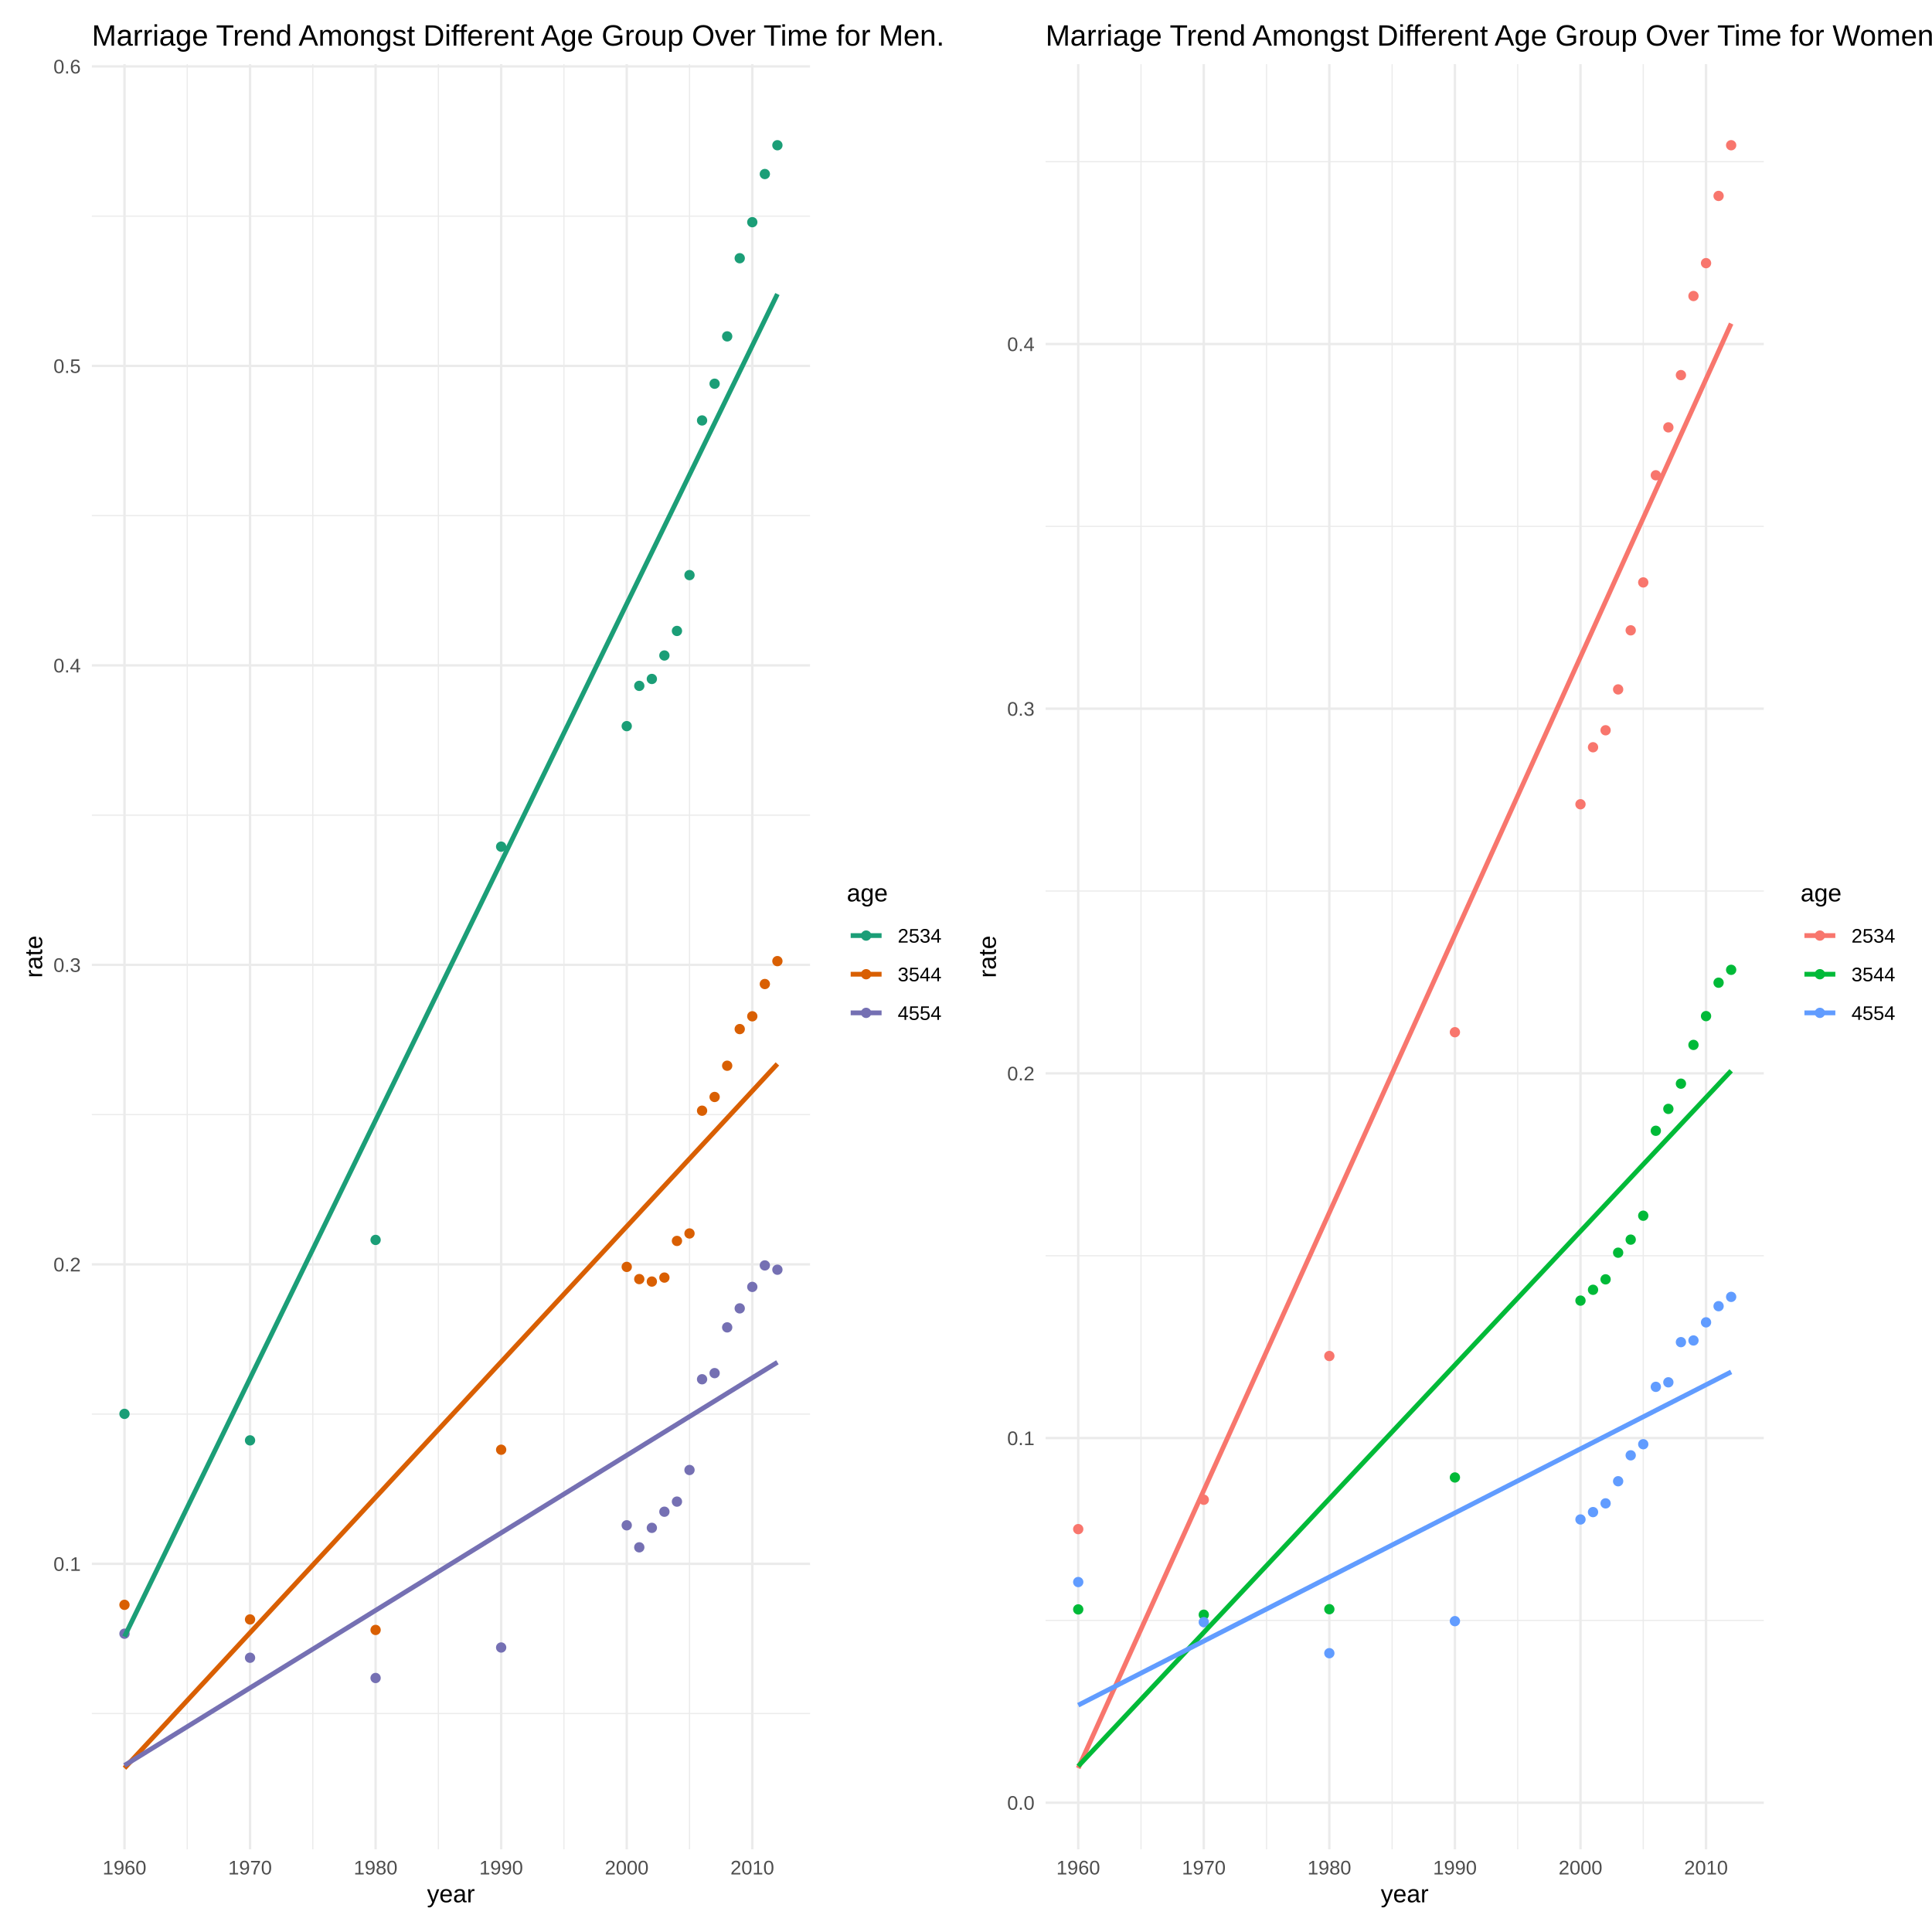
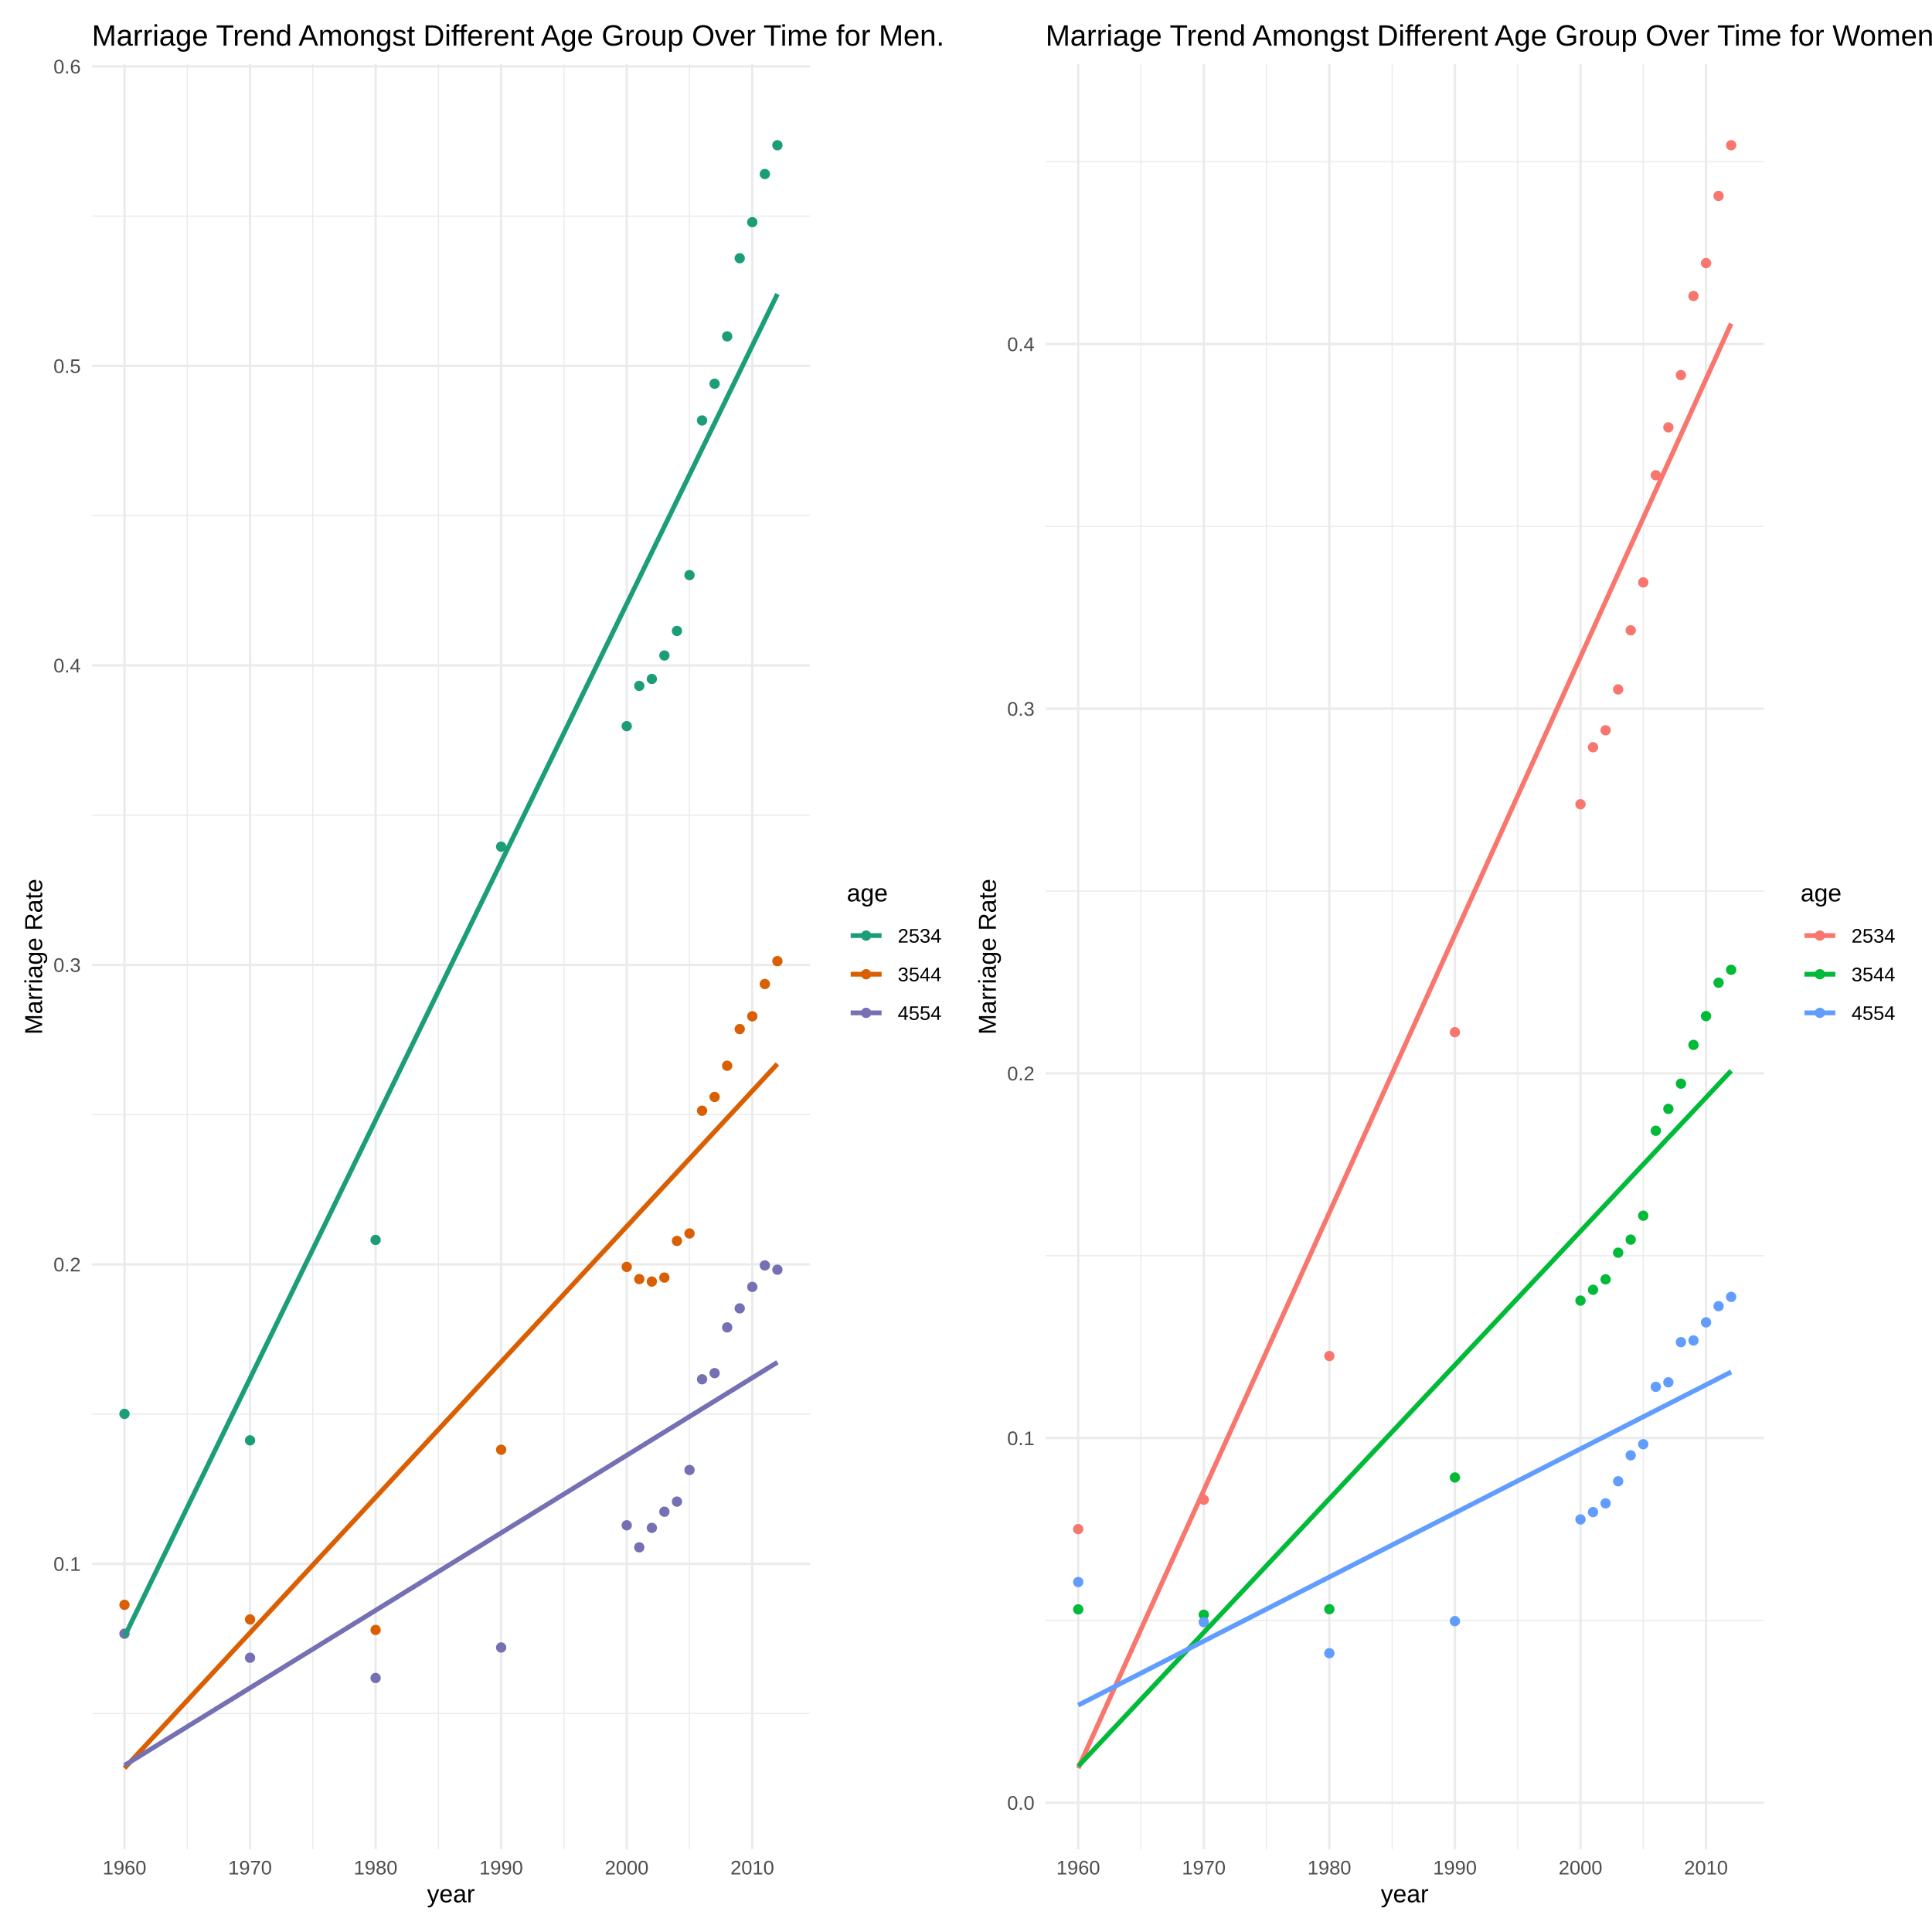
<svg xmlns="http://www.w3.org/2000/svg" class="svglite" width="864.00pt" height="864.00pt" viewBox="0 0 864.00 864.00">
  <defs>
    <style type="text/css">
    .svglite line, .svglite polyline, .svglite polygon, .svglite path, .svglite rect, .svglite circle {
      fill: none;
      stroke: #000000;
      stroke-linecap: round;
      stroke-linejoin: round;
      stroke-miterlimit: 10.00;
    }
  </style>
  </defs>
  <rect width="100%" height="100%" style="stroke: none; fill: #FFFFFF;" />
  <defs>
    <clipPath id="cpMC4wMHw4NjQuMDB8MC4wMHw4NjQuMDA=">
      <rect x="0.00" y="0.00" width="864.00" height="864.00" />
    </clipPath>
  </defs>
  <g clip-path="url(#cpMC4wMHw4NjQuMDB8MC4wMHw4NjQuMDA=)">
    <rect x="0.00" y="0" width="864.00" height="864.00" style="stroke-width: 1.07; stroke: #FFFFFF; fill: #FFFFFF;" />
  </g>
  <defs>
    <clipPath id="cpNS40OHw0MzIuMDB8NS40OHw4NTguNTI=">
      <rect x="5.48" y="5.48" width="426.52" height="853.04" />
    </clipPath>
  </defs>
  <g clip-path="url(#cpNS40OHw0MzIuMDB8NS40OHw4NTguNTI=)">
</g>
  <g clip-path="url(#cpMC4wMHw4NjQuMDB8MC4wMHw4NjQuMDA=)">
</g>
  <defs>
    <clipPath id="cpNDEuMDd8MzYyLjI2fDI4LjY2fDgyNy4wMg==">
      <rect x="41.07" y="28.66" width="321.19" height="798.37" />
    </clipPath>
  </defs>
  <g clip-path="url(#cpNDEuMDd8MzYyLjI2fDI4LjY2fDgyNy4wMg==)">
    <polyline points="41.07,766.31 362.26,766.31 " style="stroke-width: 0.53; stroke: #EBEBEB; stroke-linecap: butt;" />
    <polyline points="41.07,632.38 362.26,632.38 " style="stroke-width: 0.53; stroke: #EBEBEB; stroke-linecap: butt;" />
    <polyline points="41.07,498.45 362.26,498.45 " style="stroke-width: 0.53; stroke: #EBEBEB; stroke-linecap: butt;" />
    <polyline points="41.07,364.52 362.26,364.52 " style="stroke-width: 0.53; stroke: #EBEBEB; stroke-linecap: butt;" />
    <polyline points="41.07,230.60 362.26,230.60 " style="stroke-width: 0.53; stroke: #EBEBEB; stroke-linecap: butt;" />
    <polyline points="41.07,96.67 362.26,96.67 " style="stroke-width: 0.53; stroke: #EBEBEB; stroke-linecap: butt;" />
    <polyline points="83.74,827.02 83.74,28.66 " style="stroke-width: 0.53; stroke: #EBEBEB; stroke-linecap: butt;" />
    <polyline points="139.89,827.02 139.89,28.66 " style="stroke-width: 0.53; stroke: #EBEBEB; stroke-linecap: butt;" />
    <polyline points="196.05,827.02 196.05,28.66 " style="stroke-width: 0.53; stroke: #EBEBEB; stroke-linecap: butt;" />
    <polyline points="252.20,827.02 252.20,28.66 " style="stroke-width: 0.53; stroke: #EBEBEB; stroke-linecap: butt;" />
    <polyline points="308.35,827.02 308.35,28.66 " style="stroke-width: 0.53; stroke: #EBEBEB; stroke-linecap: butt;" />
    <polyline points="41.07,699.34 362.26,699.34 " style="stroke-width: 1.07; stroke: #EBEBEB; stroke-linecap: butt;" />
    <polyline points="41.07,565.42 362.26,565.42 " style="stroke-width: 1.07; stroke: #EBEBEB; stroke-linecap: butt;" />
    <polyline points="41.07,431.49 362.26,431.49 " style="stroke-width: 1.07; stroke: #EBEBEB; stroke-linecap: butt;" />
    <polyline points="41.07,297.56 362.26,297.56 " style="stroke-width: 1.07; stroke: #EBEBEB; stroke-linecap: butt;" />
    <polyline points="41.07,163.63 362.26,163.63 " style="stroke-width: 1.07; stroke: #EBEBEB; stroke-linecap: butt;" />
    <polyline points="41.07,29.70 362.26,29.70 " style="stroke-width: 1.07; stroke: #EBEBEB; stroke-linecap: butt;" />
    <polyline points="55.67,827.02 55.67,28.66 " style="stroke-width: 1.07; stroke: #EBEBEB; stroke-linecap: butt;" />
    <polyline points="111.82,827.02 111.82,28.66 " style="stroke-width: 1.07; stroke: #EBEBEB; stroke-linecap: butt;" />
    <polyline points="167.97,827.02 167.97,28.66 " style="stroke-width: 1.07; stroke: #EBEBEB; stroke-linecap: butt;" />
    <polyline points="224.12,827.02 224.12,28.66 " style="stroke-width: 1.07; stroke: #EBEBEB; stroke-linecap: butt;" />
    <polyline points="280.28,827.02 280.28,28.66 " style="stroke-width: 1.07; stroke: #EBEBEB; stroke-linecap: butt;" />
    <polyline points="336.43,827.02 336.43,28.66 " style="stroke-width: 1.07; stroke: #EBEBEB; stroke-linecap: butt;" />
    <circle cx="55.67" cy="632.29" r="1.95" style="stroke-width: 0.71; stroke: #1B9E77; fill: #1B9E77;" />
    <circle cx="55.67" cy="717.69" r="1.95" style="stroke-width: 0.71; stroke: #D95F02; fill: #D95F02;" />
    <circle cx="55.67" cy="730.60" r="1.95" style="stroke-width: 0.71; stroke: #7570B3; fill: #7570B3;" />
    <circle cx="111.82" cy="644.14" r="1.95" style="stroke-width: 0.71; stroke: #1B9E77; fill: #1B9E77;" />
    <circle cx="111.82" cy="724.22" r="1.95" style="stroke-width: 0.71; stroke: #D95F02; fill: #D95F02;" />
    <circle cx="111.82" cy="741.35" r="1.95" style="stroke-width: 0.71; stroke: #7570B3; fill: #7570B3;" />
    <circle cx="167.97" cy="554.50" r="1.95" style="stroke-width: 0.71; stroke: #1B9E77; fill: #1B9E77;" />
    <circle cx="167.97" cy="728.92" r="1.95" style="stroke-width: 0.71; stroke: #D95F02; fill: #D95F02;" />
    <circle cx="167.97" cy="750.41" r="1.95" style="stroke-width: 0.71; stroke: #7570B3; fill: #7570B3;" />
    <circle cx="224.12" cy="378.63" r="1.95" style="stroke-width: 0.71; stroke: #1B9E77; fill: #1B9E77;" />
    <circle cx="224.12" cy="648.32" r="1.95" style="stroke-width: 0.71; stroke: #D95F02; fill: #D95F02;" />
    <circle cx="224.12" cy="736.77" r="1.95" style="stroke-width: 0.71; stroke: #7570B3; fill: #7570B3;" />
    <circle cx="280.28" cy="324.73" r="1.95" style="stroke-width: 0.71; stroke: #1B9E77; fill: #1B9E77;" />
    <circle cx="280.28" cy="566.56" r="1.95" style="stroke-width: 0.71; stroke: #D95F02; fill: #D95F02;" />
    <circle cx="280.28" cy="682.12" r="1.95" style="stroke-width: 0.71; stroke: #7570B3; fill: #7570B3;" />
    <circle cx="285.89" cy="306.72" r="1.95" style="stroke-width: 0.71; stroke: #1B9E77; fill: #1B9E77;" />
    <circle cx="285.89" cy="572.02" r="1.95" style="stroke-width: 0.71; stroke: #D95F02; fill: #D95F02;" />
    <circle cx="285.89" cy="691.97" r="1.95" style="stroke-width: 0.71; stroke: #7570B3; fill: #7570B3;" />
    <circle cx="291.51" cy="303.63" r="1.95" style="stroke-width: 0.71; stroke: #1B9E77; fill: #1B9E77;" />
    <circle cx="291.51" cy="573.12" r="1.95" style="stroke-width: 0.71; stroke: #D95F02; fill: #D95F02;" />
    <circle cx="291.51" cy="683.26" r="1.95" style="stroke-width: 0.71; stroke: #7570B3; fill: #7570B3;" />
    <circle cx="297.12" cy="293.14" r="1.95" style="stroke-width: 0.71; stroke: #1B9E77; fill: #1B9E77;" />
    <circle cx="297.12" cy="571.34" r="1.95" style="stroke-width: 0.71; stroke: #D95F02; fill: #D95F02;" />
    <circle cx="297.12" cy="676.05" r="1.95" style="stroke-width: 0.71; stroke: #7570B3; fill: #7570B3;" />
    <circle cx="302.74" cy="282.16" r="1.95" style="stroke-width: 0.71; stroke: #1B9E77; fill: #1B9E77;" />
    <circle cx="302.74" cy="554.95" r="1.95" style="stroke-width: 0.71; stroke: #D95F02; fill: #D95F02;" />
    <circle cx="302.74" cy="671.53" r="1.95" style="stroke-width: 0.71; stroke: #7570B3; fill: #7570B3;" />
    <circle cx="308.35" cy="257.19" r="1.95" style="stroke-width: 0.71; stroke: #1B9E77; fill: #1B9E77;" />
    <circle cx="308.35" cy="551.61" r="1.95" style="stroke-width: 0.71; stroke: #D95F02; fill: #D95F02;" />
    <circle cx="308.35" cy="657.39" r="1.95" style="stroke-width: 0.71; stroke: #7570B3; fill: #7570B3;" />
    <circle cx="313.97" cy="188.03" r="1.95" style="stroke-width: 0.71; stroke: #1B9E77; fill: #1B9E77;" />
    <circle cx="313.97" cy="496.71" r="1.95" style="stroke-width: 0.71; stroke: #D95F02; fill: #D95F02;" />
    <circle cx="313.97" cy="616.81" r="1.95" style="stroke-width: 0.71; stroke: #7570B3; fill: #7570B3;" />
    <circle cx="319.58" cy="171.60" r="1.95" style="stroke-width: 0.71; stroke: #1B9E77; fill: #1B9E77;" />
    <circle cx="319.58" cy="490.57" r="1.95" style="stroke-width: 0.71; stroke: #D95F02; fill: #D95F02;" />
    <circle cx="319.58" cy="614.07" r="1.95" style="stroke-width: 0.71; stroke: #7570B3; fill: #7570B3;" />
    <circle cx="325.20" cy="150.43" r="1.95" style="stroke-width: 0.71; stroke: #1B9E77; fill: #1B9E77;" />
    <circle cx="325.20" cy="476.60" r="1.95" style="stroke-width: 0.71; stroke: #D95F02; fill: #D95F02;" />
    <circle cx="325.20" cy="593.61" r="1.95" style="stroke-width: 0.71; stroke: #7570B3; fill: #7570B3;" />
    <circle cx="330.81" cy="115.48" r="1.95" style="stroke-width: 0.71; stroke: #1B9E77; fill: #1B9E77;" />
    <circle cx="330.81" cy="460.21" r="1.95" style="stroke-width: 0.71; stroke: #D95F02; fill: #D95F02;" />
    <circle cx="330.81" cy="585.11" r="1.95" style="stroke-width: 0.71; stroke: #7570B3; fill: #7570B3;" />
    <circle cx="336.43" cy="99.36" r="1.95" style="stroke-width: 0.71; stroke: #1B9E77; fill: #1B9E77;" />
    <circle cx="336.43" cy="454.49" r="1.95" style="stroke-width: 0.71; stroke: #D95F02; fill: #D95F02;" />
    <circle cx="336.43" cy="575.51" r="1.95" style="stroke-width: 0.71; stroke: #7570B3; fill: #7570B3;" />
    <circle cx="342.04" cy="77.83" r="1.95" style="stroke-width: 0.71; stroke: #1B9E77; fill: #1B9E77;" />
    <circle cx="342.04" cy="440.06" r="1.95" style="stroke-width: 0.71; stroke: #D95F02; fill: #D95F02;" />
    <circle cx="342.04" cy="565.90" r="1.95" style="stroke-width: 0.71; stroke: #7570B3; fill: #7570B3;" />
    <circle cx="347.66" cy="64.95" r="1.95" style="stroke-width: 0.71; stroke: #1B9E77; fill: #1B9E77;" />
    <circle cx="347.66" cy="429.82" r="1.95" style="stroke-width: 0.71; stroke: #D95F02; fill: #D95F02;" />
    <circle cx="347.66" cy="567.82" r="1.95" style="stroke-width: 0.71; stroke: #7570B3; fill: #7570B3;" />
    <polyline points="55.67,731.88 59.36,724.28 63.06,716.68 66.75,709.08 70.45,701.48 74.15,693.88 77.84,686.28 81.54,678.68 85.23,671.08 88.93,663.48 92.63,655.88 96.32,648.28 100.02,640.68 103.71,633.08 107.41,625.48 111.11,617.88 114.80,610.28 118.50,602.68 122.20,595.08 125.89,587.48 129.59,579.88 133.28,572.28 136.98,564.68 140.68,557.08 144.37,549.48 148.07,541.88 151.76,534.28 155.46,526.68 159.16,519.08 162.85,511.48 166.55,503.88 170.25,496.28 173.94,488.68 177.64,481.08 181.33,473.48 185.03,465.88 188.73,458.29 192.42,450.69 196.12,443.09 199.81,435.49 203.51,427.89 207.21,420.29 210.90,412.69 214.60,405.09 218.29,397.49 221.99,389.89 225.69,382.29 229.38,374.69 233.08,367.09 236.78,359.49 240.47,351.89 244.17,344.29 247.86,336.69 251.56,329.09 255.26,321.49 258.95,313.89 262.65,306.29 266.34,298.69 270.04,291.09 273.74,283.49 277.43,275.89 281.13,268.29 284.83,260.69 288.52,253.09 292.22,245.49 295.91,237.89 299.61,230.29 303.31,222.69 307.00,215.09 310.70,207.49 314.39,199.89 318.09,192.29 321.79,184.70 325.48,177.10 329.18,169.50 332.88,161.90 336.57,154.30 340.27,146.70 343.96,139.10 347.66,131.50 " style="stroke-width: 2.13; stroke: #1B9E77; stroke-linecap: butt;" />
    <polyline points="55.67,790.73 59.36,786.75 63.06,782.76 66.75,778.77 70.45,774.79 74.15,770.80 77.84,766.81 81.54,762.83 85.23,758.84 88.93,754.85 92.63,750.87 96.32,746.88 100.02,742.89 103.71,738.91 107.41,734.92 111.11,730.93 114.80,726.95 118.50,722.96 122.20,718.97 125.89,714.99 129.59,711.00 133.28,707.01 136.98,703.03 140.68,699.04 144.37,695.05 148.07,691.07 151.76,687.08 155.46,683.09 159.16,679.11 162.85,675.12 166.55,671.13 170.25,667.15 173.94,663.16 177.64,659.17 181.33,655.19 185.03,651.20 188.73,647.21 192.42,643.23 196.12,639.24 199.81,635.25 203.51,631.27 207.21,627.28 210.90,623.29 214.60,619.31 218.29,615.32 221.99,611.33 225.69,607.35 229.38,603.36 233.08,599.37 236.78,595.39 240.47,591.40 244.17,587.41 247.86,583.43 251.56,579.44 255.26,575.45 258.95,571.47 262.65,567.48 266.34,563.49 270.04,559.51 273.74,555.52 277.43,551.53 281.13,547.55 284.83,543.56 288.52,539.57 292.22,535.59 295.91,531.60 299.61,527.61 303.31,523.63 307.00,519.64 310.70,515.65 314.39,511.67 318.09,507.68 321.79,503.69 325.48,499.71 329.18,495.72 332.88,491.73 336.57,487.75 340.27,483.76 343.96,479.77 347.66,475.79 " style="stroke-width: 2.13; stroke: #D95F02; stroke-linecap: butt;" />
    <polyline points="55.67,789.51 59.36,787.22 63.06,784.94 66.75,782.66 70.45,780.38 74.15,778.10 77.84,775.81 81.54,773.53 85.23,771.25 88.93,768.97 92.63,766.68 96.32,764.40 100.02,762.12 103.71,759.84 107.41,757.56 111.11,755.27 114.80,752.99 118.50,750.71 122.20,748.43 125.89,746.15 129.59,743.86 133.28,741.58 136.98,739.30 140.68,737.02 144.37,734.74 148.07,732.45 151.76,730.17 155.46,727.89 159.16,725.61 162.85,723.33 166.55,721.04 170.25,718.76 173.94,716.48 177.64,714.20 181.33,711.91 185.03,709.63 188.73,707.35 192.42,705.07 196.12,702.79 199.81,700.50 203.51,698.22 207.21,695.94 210.90,693.66 214.60,691.38 218.29,689.09 221.99,686.81 225.69,684.53 229.38,682.25 233.08,679.97 236.78,677.68 240.47,675.40 244.17,673.12 247.86,670.84 251.56,668.55 255.26,666.27 258.95,663.99 262.65,661.71 266.34,659.43 270.04,657.14 273.74,654.86 277.43,652.58 281.13,650.30 284.83,648.02 288.52,645.73 292.22,643.45 295.91,641.17 299.61,638.89 303.31,636.61 307.00,634.32 310.70,632.04 314.39,629.76 318.09,627.48 321.79,625.20 325.48,622.91 329.18,620.63 332.88,618.35 336.57,616.07 340.27,613.78 343.96,611.50 347.66,609.22 " style="stroke-width: 2.13; stroke: #7570B3; stroke-linecap: butt;" />
  </g>
  <g clip-path="url(#cpMC4wMHw4NjQuMDB8MC4wMHw4NjQuMDA=)">
    <text x="36.13" y="702.49" text-anchor="end" style="font-size: 8.80px; fill: #4D4D4D; font-family: Arial;" textLength="12.24px" lengthAdjust="spacingAndGlyphs">0.1</text>
    <text x="36.13" y="568.57" text-anchor="end" style="font-size: 8.80px; fill: #4D4D4D; font-family: Arial;" textLength="12.24px" lengthAdjust="spacingAndGlyphs">0.2</text>
    <text x="36.13" y="434.64" text-anchor="end" style="font-size: 8.80px; fill: #4D4D4D; font-family: Arial;" textLength="12.24px" lengthAdjust="spacingAndGlyphs">0.3</text>
    <text x="36.13" y="300.71" text-anchor="end" style="font-size: 8.80px; fill: #4D4D4D; font-family: Arial;" textLength="12.24px" lengthAdjust="spacingAndGlyphs">0.4</text>
    <text x="36.13" y="166.78" text-anchor="end" style="font-size: 8.80px; fill: #4D4D4D; font-family: Arial;" textLength="12.24px" lengthAdjust="spacingAndGlyphs">0.5</text>
    <text x="36.13" y="32.85" text-anchor="end" style="font-size: 8.80px; fill: #4D4D4D; font-family: Arial;" textLength="12.24px" lengthAdjust="spacingAndGlyphs">0.6</text>
    <text x="55.67" y="838.26" text-anchor="middle" style="font-size: 8.80px; fill: #4D4D4D; font-family: Arial;" textLength="19.58px" lengthAdjust="spacingAndGlyphs">1960</text>
    <text x="111.82" y="838.26" text-anchor="middle" style="font-size: 8.80px; fill: #4D4D4D; font-family: Arial;" textLength="19.58px" lengthAdjust="spacingAndGlyphs">1970</text>
    <text x="167.97" y="838.26" text-anchor="middle" style="font-size: 8.80px; fill: #4D4D4D; font-family: Arial;" textLength="19.58px" lengthAdjust="spacingAndGlyphs">1980</text>
    <text x="224.12" y="838.26" text-anchor="middle" style="font-size: 8.80px; fill: #4D4D4D; font-family: Arial;" textLength="19.58px" lengthAdjust="spacingAndGlyphs">1990</text>
    <text x="280.28" y="838.26" text-anchor="middle" style="font-size: 8.80px; fill: #4D4D4D; font-family: Arial;" textLength="19.58px" lengthAdjust="spacingAndGlyphs">2000</text>
    <text x="336.43" y="838.26" text-anchor="middle" style="font-size: 8.80px; fill: #4D4D4D; font-family: Arial;" textLength="19.58px" lengthAdjust="spacingAndGlyphs">2010</text>
    <text x="201.66" y="850.72" text-anchor="middle" style="font-size: 11.00px; font-family: Arial;" textLength="21.41px" lengthAdjust="spacingAndGlyphs">year</text>
-     <text transform="translate(18.84,427.84) rotate(-90)" text-anchor="middle" style="font-size: 11.00px; font-family: Arial;" textLength="18.96px" lengthAdjust="spacingAndGlyphs">rate</text>
+     <text transform="translate(18.84,427.84) rotate(-90)" text-anchor="middle" style="font-size: 11.00px; font-family: Arial;" textLength="69.72px" lengthAdjust="spacingAndGlyphs">Marriage Rate</text>
    <text x="378.70" y="403.12" style="font-size: 11.00px; font-family: Arial;" textLength="18.36px" lengthAdjust="spacingAndGlyphs">age</text>
    <circle cx="387.34" cy="418.40" r="1.95" style="stroke-width: 0.71; stroke: #1B9E77; fill: #1B9E77;" />
    <line x1="380.43" y1="418.40" x2="394.25" y2="418.40" style="stroke-width: 2.13; stroke: #1B9E77; stroke-linecap: butt;" />
    <circle cx="387.34" cy="435.68" r="1.95" style="stroke-width: 0.71; stroke: #D95F02; fill: #D95F02;" />
    <line x1="380.43" y1="435.68" x2="394.25" y2="435.68" style="stroke-width: 2.13; stroke: #D95F02; stroke-linecap: butt;" />
    <circle cx="387.34" cy="452.96" r="1.95" style="stroke-width: 0.71; stroke: #7570B3; fill: #7570B3;" />
    <line x1="380.43" y1="452.96" x2="394.25" y2="452.96" style="stroke-width: 2.13; stroke: #7570B3; stroke-linecap: butt;" />
    <text x="401.46" y="421.55" style="font-size: 8.80px; font-family: Arial;" textLength="19.58px" lengthAdjust="spacingAndGlyphs">2534</text>
    <text x="401.46" y="438.83" style="font-size: 8.80px; font-family: Arial;" textLength="19.58px" lengthAdjust="spacingAndGlyphs">3544</text>
    <text x="401.46" y="456.11" style="font-size: 8.80px; font-family: Arial;" textLength="19.58px" lengthAdjust="spacingAndGlyphs">4554</text>
    <text x="41.07" y="20.41" style="font-size: 13.20px; font-family: Arial;" textLength="381.00px" lengthAdjust="spacingAndGlyphs">Marriage Trend Amongst Different Age Group Over Time for Men.</text>
  </g>
  <defs>
    <clipPath id="cpNDMyLjAwfDg1OC41Mnw1LjQ4fDg1OC41Mg==">
      <rect x="432.00" y="5.48" width="426.52" height="853.04" />
    </clipPath>
  </defs>
  <g clip-path="url(#cpNDMyLjAwfDg1OC41Mnw1LjQ4fDg1OC41Mg==)">
</g>
  <g clip-path="url(#cpMC4wMHw4NjQuMDB8MC4wMHw4NjQuMDA=)">
</g>
  <defs>
    <clipPath id="cpNDY3LjU5fDc4OC43OHwyOC42Nnw4MjcuMDI=">
      <rect x="467.59" y="28.66" width="321.19" height="798.37" />
    </clipPath>
  </defs>
  <g clip-path="url(#cpNDY3LjU5fDc4OC43OHwyOC42Nnw4MjcuMDI=)">
    <polyline points="467.59,724.64 788.78,724.64 " style="stroke-width: 0.53; stroke: #EBEBEB; stroke-linecap: butt;" />
    <polyline points="467.59,561.56 788.78,561.56 " style="stroke-width: 0.53; stroke: #EBEBEB; stroke-linecap: butt;" />
    <polyline points="467.59,398.47 788.78,398.47 " style="stroke-width: 0.53; stroke: #EBEBEB; stroke-linecap: butt;" />
    <polyline points="467.59,235.39 788.78,235.39 " style="stroke-width: 0.53; stroke: #EBEBEB; stroke-linecap: butt;" />
    <polyline points="467.59,72.31 788.78,72.31 " style="stroke-width: 0.53; stroke: #EBEBEB; stroke-linecap: butt;" />
    <polyline points="510.26,827.02 510.26,28.66 " style="stroke-width: 0.53; stroke: #EBEBEB; stroke-linecap: butt;" />
    <polyline points="566.41,827.02 566.41,28.66 " style="stroke-width: 0.53; stroke: #EBEBEB; stroke-linecap: butt;" />
    <polyline points="622.57,827.02 622.57,28.66 " style="stroke-width: 0.53; stroke: #EBEBEB; stroke-linecap: butt;" />
    <polyline points="678.72,827.02 678.72,28.66 " style="stroke-width: 0.53; stroke: #EBEBEB; stroke-linecap: butt;" />
    <polyline points="734.87,827.02 734.87,28.66 " style="stroke-width: 0.53; stroke: #EBEBEB; stroke-linecap: butt;" />
    <polyline points="467.59,806.18 788.78,806.18 " style="stroke-width: 1.07; stroke: #EBEBEB; stroke-linecap: butt;" />
    <polyline points="467.59,643.10 788.78,643.10 " style="stroke-width: 1.07; stroke: #EBEBEB; stroke-linecap: butt;" />
    <polyline points="467.59,480.01 788.78,480.01 " style="stroke-width: 1.07; stroke: #EBEBEB; stroke-linecap: butt;" />
    <polyline points="467.59,316.93 788.78,316.93 " style="stroke-width: 1.07; stroke: #EBEBEB; stroke-linecap: butt;" />
    <polyline points="467.59,153.85 788.78,153.85 " style="stroke-width: 1.07; stroke: #EBEBEB; stroke-linecap: butt;" />
    <polyline points="482.19,827.02 482.19,28.66 " style="stroke-width: 1.07; stroke: #EBEBEB; stroke-linecap: butt;" />
    <polyline points="538.34,827.02 538.34,28.66 " style="stroke-width: 1.07; stroke: #EBEBEB; stroke-linecap: butt;" />
    <polyline points="594.49,827.02 594.49,28.66 " style="stroke-width: 1.07; stroke: #EBEBEB; stroke-linecap: butt;" />
    <polyline points="650.64,827.02 650.64,28.66 " style="stroke-width: 1.07; stroke: #EBEBEB; stroke-linecap: butt;" />
    <polyline points="706.80,827.02 706.80,28.66 " style="stroke-width: 1.07; stroke: #EBEBEB; stroke-linecap: butt;" />
    <polyline points="762.95,827.02 762.95,28.66 " style="stroke-width: 1.07; stroke: #EBEBEB; stroke-linecap: butt;" />
    <circle cx="482.19" cy="683.83" r="1.95" style="stroke-width: 0.71; stroke: #F8766D; fill: #F8766D;" />
    <circle cx="482.19" cy="719.73" r="1.95" style="stroke-width: 0.71; stroke: #00BA38; fill: #00BA38;" />
    <circle cx="482.19" cy="707.50" r="1.95" style="stroke-width: 0.71; stroke: #619CFF; fill: #619CFF;" />
    <circle cx="538.34" cy="670.69" r="1.95" style="stroke-width: 0.71; stroke: #F8766D; fill: #F8766D;" />
    <circle cx="538.34" cy="722.11" r="1.95" style="stroke-width: 0.71; stroke: #00BA38; fill: #00BA38;" />
    <circle cx="538.34" cy="725.43" r="1.95" style="stroke-width: 0.71; stroke: #619CFF; fill: #619CFF;" />
    <circle cx="594.49" cy="606.41" r="1.95" style="stroke-width: 0.71; stroke: #F8766D; fill: #F8766D;" />
    <circle cx="594.49" cy="719.64" r="1.95" style="stroke-width: 0.71; stroke: #00BA38; fill: #00BA38;" />
    <circle cx="594.49" cy="739.32" r="1.95" style="stroke-width: 0.71; stroke: #619CFF; fill: #619CFF;" />
    <circle cx="650.64" cy="461.61" r="1.95" style="stroke-width: 0.71; stroke: #F8766D; fill: #F8766D;" />
    <circle cx="650.64" cy="660.73" r="1.95" style="stroke-width: 0.71; stroke: #00BA38; fill: #00BA38;" />
    <circle cx="650.64" cy="724.99" r="1.95" style="stroke-width: 0.71; stroke: #619CFF; fill: #619CFF;" />
    <circle cx="706.80" cy="359.67" r="1.95" style="stroke-width: 0.71; stroke: #F8766D; fill: #F8766D;" />
    <circle cx="706.80" cy="581.64" r="1.95" style="stroke-width: 0.71; stroke: #00BA38; fill: #00BA38;" />
    <circle cx="706.80" cy="679.51" r="1.95" style="stroke-width: 0.71; stroke: #619CFF; fill: #619CFF;" />
    <circle cx="712.41" cy="334.18" r="1.95" style="stroke-width: 0.71; stroke: #F8766D; fill: #F8766D;" />
    <circle cx="712.41" cy="576.80" r="1.95" style="stroke-width: 0.71; stroke: #00BA38; fill: #00BA38;" />
    <circle cx="712.41" cy="676.22" r="1.95" style="stroke-width: 0.71; stroke: #619CFF; fill: #619CFF;" />
    <circle cx="718.03" cy="326.58" r="1.95" style="stroke-width: 0.71; stroke: #F8766D; fill: #F8766D;" />
    <circle cx="718.03" cy="572.13" r="1.95" style="stroke-width: 0.71; stroke: #00BA38; fill: #00BA38;" />
    <circle cx="718.03" cy="672.31" r="1.95" style="stroke-width: 0.71; stroke: #619CFF; fill: #619CFF;" />
    <circle cx="723.64" cy="308.31" r="1.95" style="stroke-width: 0.71; stroke: #F8766D; fill: #F8766D;" />
    <circle cx="723.64" cy="560.21" r="1.95" style="stroke-width: 0.71; stroke: #00BA38; fill: #00BA38;" />
    <circle cx="723.64" cy="662.42" r="1.95" style="stroke-width: 0.71; stroke: #619CFF; fill: #619CFF;" />
    <circle cx="729.26" cy="281.89" r="1.95" style="stroke-width: 0.71; stroke: #F8766D; fill: #F8766D;" />
    <circle cx="729.26" cy="554.37" r="1.95" style="stroke-width: 0.71; stroke: #00BA38; fill: #00BA38;" />
    <circle cx="729.26" cy="650.83" r="1.95" style="stroke-width: 0.71; stroke: #619CFF; fill: #619CFF;" />
    <circle cx="734.87" cy="260.46" r="1.95" style="stroke-width: 0.71; stroke: #F8766D; fill: #F8766D;" />
    <circle cx="734.87" cy="543.67" r="1.95" style="stroke-width: 0.71; stroke: #00BA38; fill: #00BA38;" />
    <circle cx="734.87" cy="645.86" r="1.95" style="stroke-width: 0.71; stroke: #619CFF; fill: #619CFF;" />
    <circle cx="740.49" cy="212.55" r="1.95" style="stroke-width: 0.71; stroke: #F8766D; fill: #F8766D;" />
    <circle cx="740.49" cy="505.69" r="1.95" style="stroke-width: 0.71; stroke: #00BA38; fill: #00BA38;" />
    <circle cx="740.49" cy="620.20" r="1.95" style="stroke-width: 0.71; stroke: #619CFF; fill: #619CFF;" />
    <circle cx="746.10" cy="191.12" r="1.95" style="stroke-width: 0.71; stroke: #F8766D; fill: #F8766D;" />
    <circle cx="746.10" cy="495.90" r="1.95" style="stroke-width: 0.71; stroke: #00BA38; fill: #00BA38;" />
    <circle cx="746.10" cy="618.18" r="1.95" style="stroke-width: 0.71; stroke: #619CFF; fill: #619CFF;" />
    <circle cx="751.72" cy="167.75" r="1.95" style="stroke-width: 0.71; stroke: #F8766D; fill: #F8766D;" />
    <circle cx="751.72" cy="484.62" r="1.95" style="stroke-width: 0.71; stroke: #00BA38; fill: #00BA38;" />
    <circle cx="751.72" cy="600.21" r="1.95" style="stroke-width: 0.71; stroke: #619CFF; fill: #619CFF;" />
    <circle cx="757.33" cy="132.38" r="1.95" style="stroke-width: 0.71; stroke: #F8766D; fill: #F8766D;" />
    <circle cx="757.33" cy="467.29" r="1.95" style="stroke-width: 0.71; stroke: #00BA38; fill: #00BA38;" />
    <circle cx="757.33" cy="599.47" r="1.95" style="stroke-width: 0.71; stroke: #619CFF; fill: #619CFF;" />
    <circle cx="762.95" cy="117.68" r="1.95" style="stroke-width: 0.71; stroke: #F8766D; fill: #F8766D;" />
    <circle cx="762.95" cy="454.41" r="1.95" style="stroke-width: 0.71; stroke: #00BA38; fill: #00BA38;" />
    <circle cx="762.95" cy="591.36" r="1.95" style="stroke-width: 0.71; stroke: #619CFF; fill: #619CFF;" />
    <circle cx="768.56" cy="87.62" r="1.95" style="stroke-width: 0.71; stroke: #F8766D; fill: #F8766D;" />
    <circle cx="768.56" cy="439.47" r="1.95" style="stroke-width: 0.71; stroke: #00BA38; fill: #00BA38;" />
    <circle cx="768.56" cy="584.13" r="1.95" style="stroke-width: 0.71; stroke: #619CFF; fill: #619CFF;" />
    <circle cx="774.18" cy="64.95" r="1.95" style="stroke-width: 0.71; stroke: #F8766D; fill: #F8766D;" />
    <circle cx="774.18" cy="433.71" r="1.95" style="stroke-width: 0.71; stroke: #00BA38; fill: #00BA38;" />
    <circle cx="774.18" cy="579.97" r="1.95" style="stroke-width: 0.71; stroke: #619CFF; fill: #619CFF;" />
    <polyline points="482.19,790.73 485.88,782.56 489.58,774.38 493.27,766.20 496.97,758.02 500.67,749.85 504.36,741.67 508.06,733.49 511.75,725.31 515.45,717.14 519.15,708.96 522.84,700.78 526.54,692.60 530.24,684.43 533.93,676.25 537.63,668.07 541.32,659.89 545.02,651.71 548.72,643.54 552.41,635.36 556.11,627.18 559.80,619.00 563.50,610.83 567.20,602.65 570.89,594.47 574.59,586.29 578.29,578.12 581.98,569.94 585.68,561.76 589.37,553.58 593.07,545.41 596.77,537.23 600.46,529.05 604.16,520.87 607.85,512.70 611.55,504.52 615.25,496.34 618.94,488.16 622.64,479.98 626.33,471.81 630.03,463.63 633.73,455.45 637.42,447.27 641.12,439.10 644.82,430.92 648.51,422.74 652.21,414.56 655.90,406.39 659.60,398.21 663.30,390.03 666.99,381.85 670.69,373.68 674.38,365.50 678.08,357.32 681.78,349.14 685.47,340.96 689.17,332.79 692.87,324.61 696.56,316.43 700.26,308.25 703.95,300.08 707.65,291.90 711.35,283.72 715.04,275.54 718.74,267.37 722.43,259.19 726.13,251.01 729.83,242.83 733.52,234.66 737.22,226.48 740.91,218.30 744.61,210.12 748.31,201.94 752.00,193.77 755.70,185.59 759.40,177.41 763.09,169.23 766.79,161.06 770.48,152.88 774.18,144.70 " style="stroke-width: 2.13; stroke: #F8766D; stroke-linecap: butt;" />
    <polyline points="482.19,789.86 485.88,785.92 489.58,781.99 493.27,778.05 496.97,774.11 500.67,770.18 504.36,766.24 508.06,762.30 511.75,758.37 515.45,754.43 519.15,750.49 522.84,746.56 526.54,742.62 530.24,738.68 533.93,734.75 537.63,730.81 541.32,726.87 545.02,722.93 548.72,719.00 552.41,715.06 556.11,711.12 559.80,707.19 563.50,703.25 567.20,699.31 570.89,695.38 574.59,691.44 578.29,687.50 581.98,683.57 585.68,679.63 589.37,675.69 593.07,671.76 596.77,667.82 600.46,663.88 604.16,659.94 607.85,656.01 611.55,652.07 615.25,648.13 618.94,644.20 622.64,640.26 626.33,636.32 630.03,632.39 633.73,628.45 637.42,624.51 641.12,620.58 644.82,616.64 648.51,612.70 652.21,608.76 655.90,604.83 659.60,600.89 663.30,596.95 666.99,593.02 670.69,589.08 674.38,585.14 678.08,581.21 681.78,577.27 685.47,573.33 689.17,569.40 692.87,565.46 696.56,561.52 700.26,557.59 703.95,553.65 707.65,549.71 711.35,545.77 715.04,541.84 718.74,537.90 722.43,533.96 726.13,530.03 729.83,526.09 733.52,522.15 737.22,518.22 740.91,514.28 744.61,510.34 748.31,506.41 752.00,502.47 755.70,498.53 759.40,494.60 763.09,490.66 766.79,486.72 770.48,482.78 774.18,478.85 " style="stroke-width: 2.13; stroke: #00BA38; stroke-linecap: butt;" />
    <polyline points="482.19,762.56 485.88,760.68 489.58,758.79 493.27,756.90 496.97,755.02 500.67,753.13 504.36,751.24 508.06,749.36 511.75,747.47 515.45,745.58 519.15,743.70 522.84,741.81 526.54,739.93 530.24,738.04 533.93,736.15 537.63,734.27 541.32,732.38 545.02,730.49 548.72,728.61 552.41,726.72 556.11,724.84 559.80,722.95 563.50,721.06 567.20,719.18 570.89,717.29 574.59,715.40 578.29,713.52 581.98,711.63 585.68,709.75 589.37,707.86 593.07,705.97 596.77,704.09 600.46,702.20 604.16,700.31 607.85,698.43 611.55,696.54 615.25,694.65 618.94,692.77 622.64,690.88 626.33,689.00 630.03,687.11 633.73,685.22 637.42,683.34 641.12,681.45 644.82,679.56 648.51,677.68 652.21,675.79 655.90,673.91 659.60,672.02 663.30,670.13 666.99,668.25 670.69,666.36 674.38,664.47 678.08,662.59 681.78,660.70 685.47,658.82 689.17,656.93 692.87,655.04 696.56,653.16 700.26,651.27 703.95,649.38 707.65,647.50 711.35,645.61 715.04,643.73 718.74,641.84 722.43,639.95 726.13,638.07 729.83,636.18 733.52,634.29 737.22,632.41 740.91,630.52 744.61,628.63 748.31,626.75 752.00,624.86 755.70,622.98 759.40,621.09 763.09,619.20 766.79,617.32 770.48,615.43 774.18,613.54 " style="stroke-width: 2.13; stroke: #619CFF; stroke-linecap: butt;" />
  </g>
  <g clip-path="url(#cpMC4wMHw4NjQuMDB8MC4wMHw4NjQuMDA=)">
    <text x="462.65" y="809.33" text-anchor="end" style="font-size: 8.80px; fill: #4D4D4D; font-family: Arial;" textLength="12.24px" lengthAdjust="spacingAndGlyphs">0.0</text>
    <text x="462.65" y="646.25" text-anchor="end" style="font-size: 8.80px; fill: #4D4D4D; font-family: Arial;" textLength="12.24px" lengthAdjust="spacingAndGlyphs">0.1</text>
    <text x="462.65" y="483.16" text-anchor="end" style="font-size: 8.80px; fill: #4D4D4D; font-family: Arial;" textLength="12.24px" lengthAdjust="spacingAndGlyphs">0.2</text>
    <text x="462.65" y="320.08" text-anchor="end" style="font-size: 8.80px; fill: #4D4D4D; font-family: Arial;" textLength="12.24px" lengthAdjust="spacingAndGlyphs">0.3</text>
    <text x="462.65" y="157.00" text-anchor="end" style="font-size: 8.80px; fill: #4D4D4D; font-family: Arial;" textLength="12.24px" lengthAdjust="spacingAndGlyphs">0.4</text>
    <text x="482.19" y="838.26" text-anchor="middle" style="font-size: 8.80px; fill: #4D4D4D; font-family: Arial;" textLength="19.58px" lengthAdjust="spacingAndGlyphs">1960</text>
    <text x="538.34" y="838.26" text-anchor="middle" style="font-size: 8.80px; fill: #4D4D4D; font-family: Arial;" textLength="19.58px" lengthAdjust="spacingAndGlyphs">1970</text>
    <text x="594.49" y="838.26" text-anchor="middle" style="font-size: 8.80px; fill: #4D4D4D; font-family: Arial;" textLength="19.58px" lengthAdjust="spacingAndGlyphs">1980</text>
    <text x="650.64" y="838.26" text-anchor="middle" style="font-size: 8.80px; fill: #4D4D4D; font-family: Arial;" textLength="19.58px" lengthAdjust="spacingAndGlyphs">1990</text>
    <text x="706.80" y="838.26" text-anchor="middle" style="font-size: 8.80px; fill: #4D4D4D; font-family: Arial;" textLength="19.58px" lengthAdjust="spacingAndGlyphs">2000</text>
    <text x="762.95" y="838.26" text-anchor="middle" style="font-size: 8.80px; fill: #4D4D4D; font-family: Arial;" textLength="19.58px" lengthAdjust="spacingAndGlyphs">2010</text>
    <text x="628.18" y="850.72" text-anchor="middle" style="font-size: 11.00px; font-family: Arial;" textLength="21.41px" lengthAdjust="spacingAndGlyphs">year</text>
-     <text transform="translate(445.36,427.84) rotate(-90)" text-anchor="middle" style="font-size: 11.00px; font-family: Arial;" textLength="18.96px" lengthAdjust="spacingAndGlyphs">rate</text>
+     <text transform="translate(445.36,427.84) rotate(-90)" text-anchor="middle" style="font-size: 11.00px; font-family: Arial;" textLength="69.72px" lengthAdjust="spacingAndGlyphs">Marriage Rate</text>
    <text x="805.22" y="403.12" style="font-size: 11.00px; font-family: Arial;" textLength="18.36px" lengthAdjust="spacingAndGlyphs">age</text>
    <circle cx="813.86" cy="418.40" r="1.95" style="stroke-width: 0.71; stroke: #F8766D; fill: #F8766D;" />
    <line x1="806.95" y1="418.40" x2="820.77" y2="418.40" style="stroke-width: 2.13; stroke: #F8766D; stroke-linecap: butt;" />
    <circle cx="813.86" cy="435.68" r="1.95" style="stroke-width: 0.71; stroke: #00BA38; fill: #00BA38;" />
    <line x1="806.95" y1="435.68" x2="820.77" y2="435.68" style="stroke-width: 2.13; stroke: #00BA38; stroke-linecap: butt;" />
    <circle cx="813.86" cy="452.96" r="1.95" style="stroke-width: 0.71; stroke: #619CFF; fill: #619CFF;" />
    <line x1="806.95" y1="452.96" x2="820.77" y2="452.96" style="stroke-width: 2.13; stroke: #619CFF; stroke-linecap: butt;" />
    <text x="827.98" y="421.55" style="font-size: 8.80px; font-family: Arial;" textLength="19.58px" lengthAdjust="spacingAndGlyphs">2534</text>
    <text x="827.98" y="438.83" style="font-size: 8.80px; font-family: Arial;" textLength="19.58px" lengthAdjust="spacingAndGlyphs">3544</text>
    <text x="827.98" y="456.11" style="font-size: 8.80px; font-family: Arial;" textLength="19.58px" lengthAdjust="spacingAndGlyphs">4554</text>
    <text x="467.59" y="20.41" style="font-size: 13.20px; font-family: Arial;" textLength="400.55px" lengthAdjust="spacingAndGlyphs">Marriage Trend Amongst Different Age Group Over Time for Women.</text>
  </g>
</svg>
